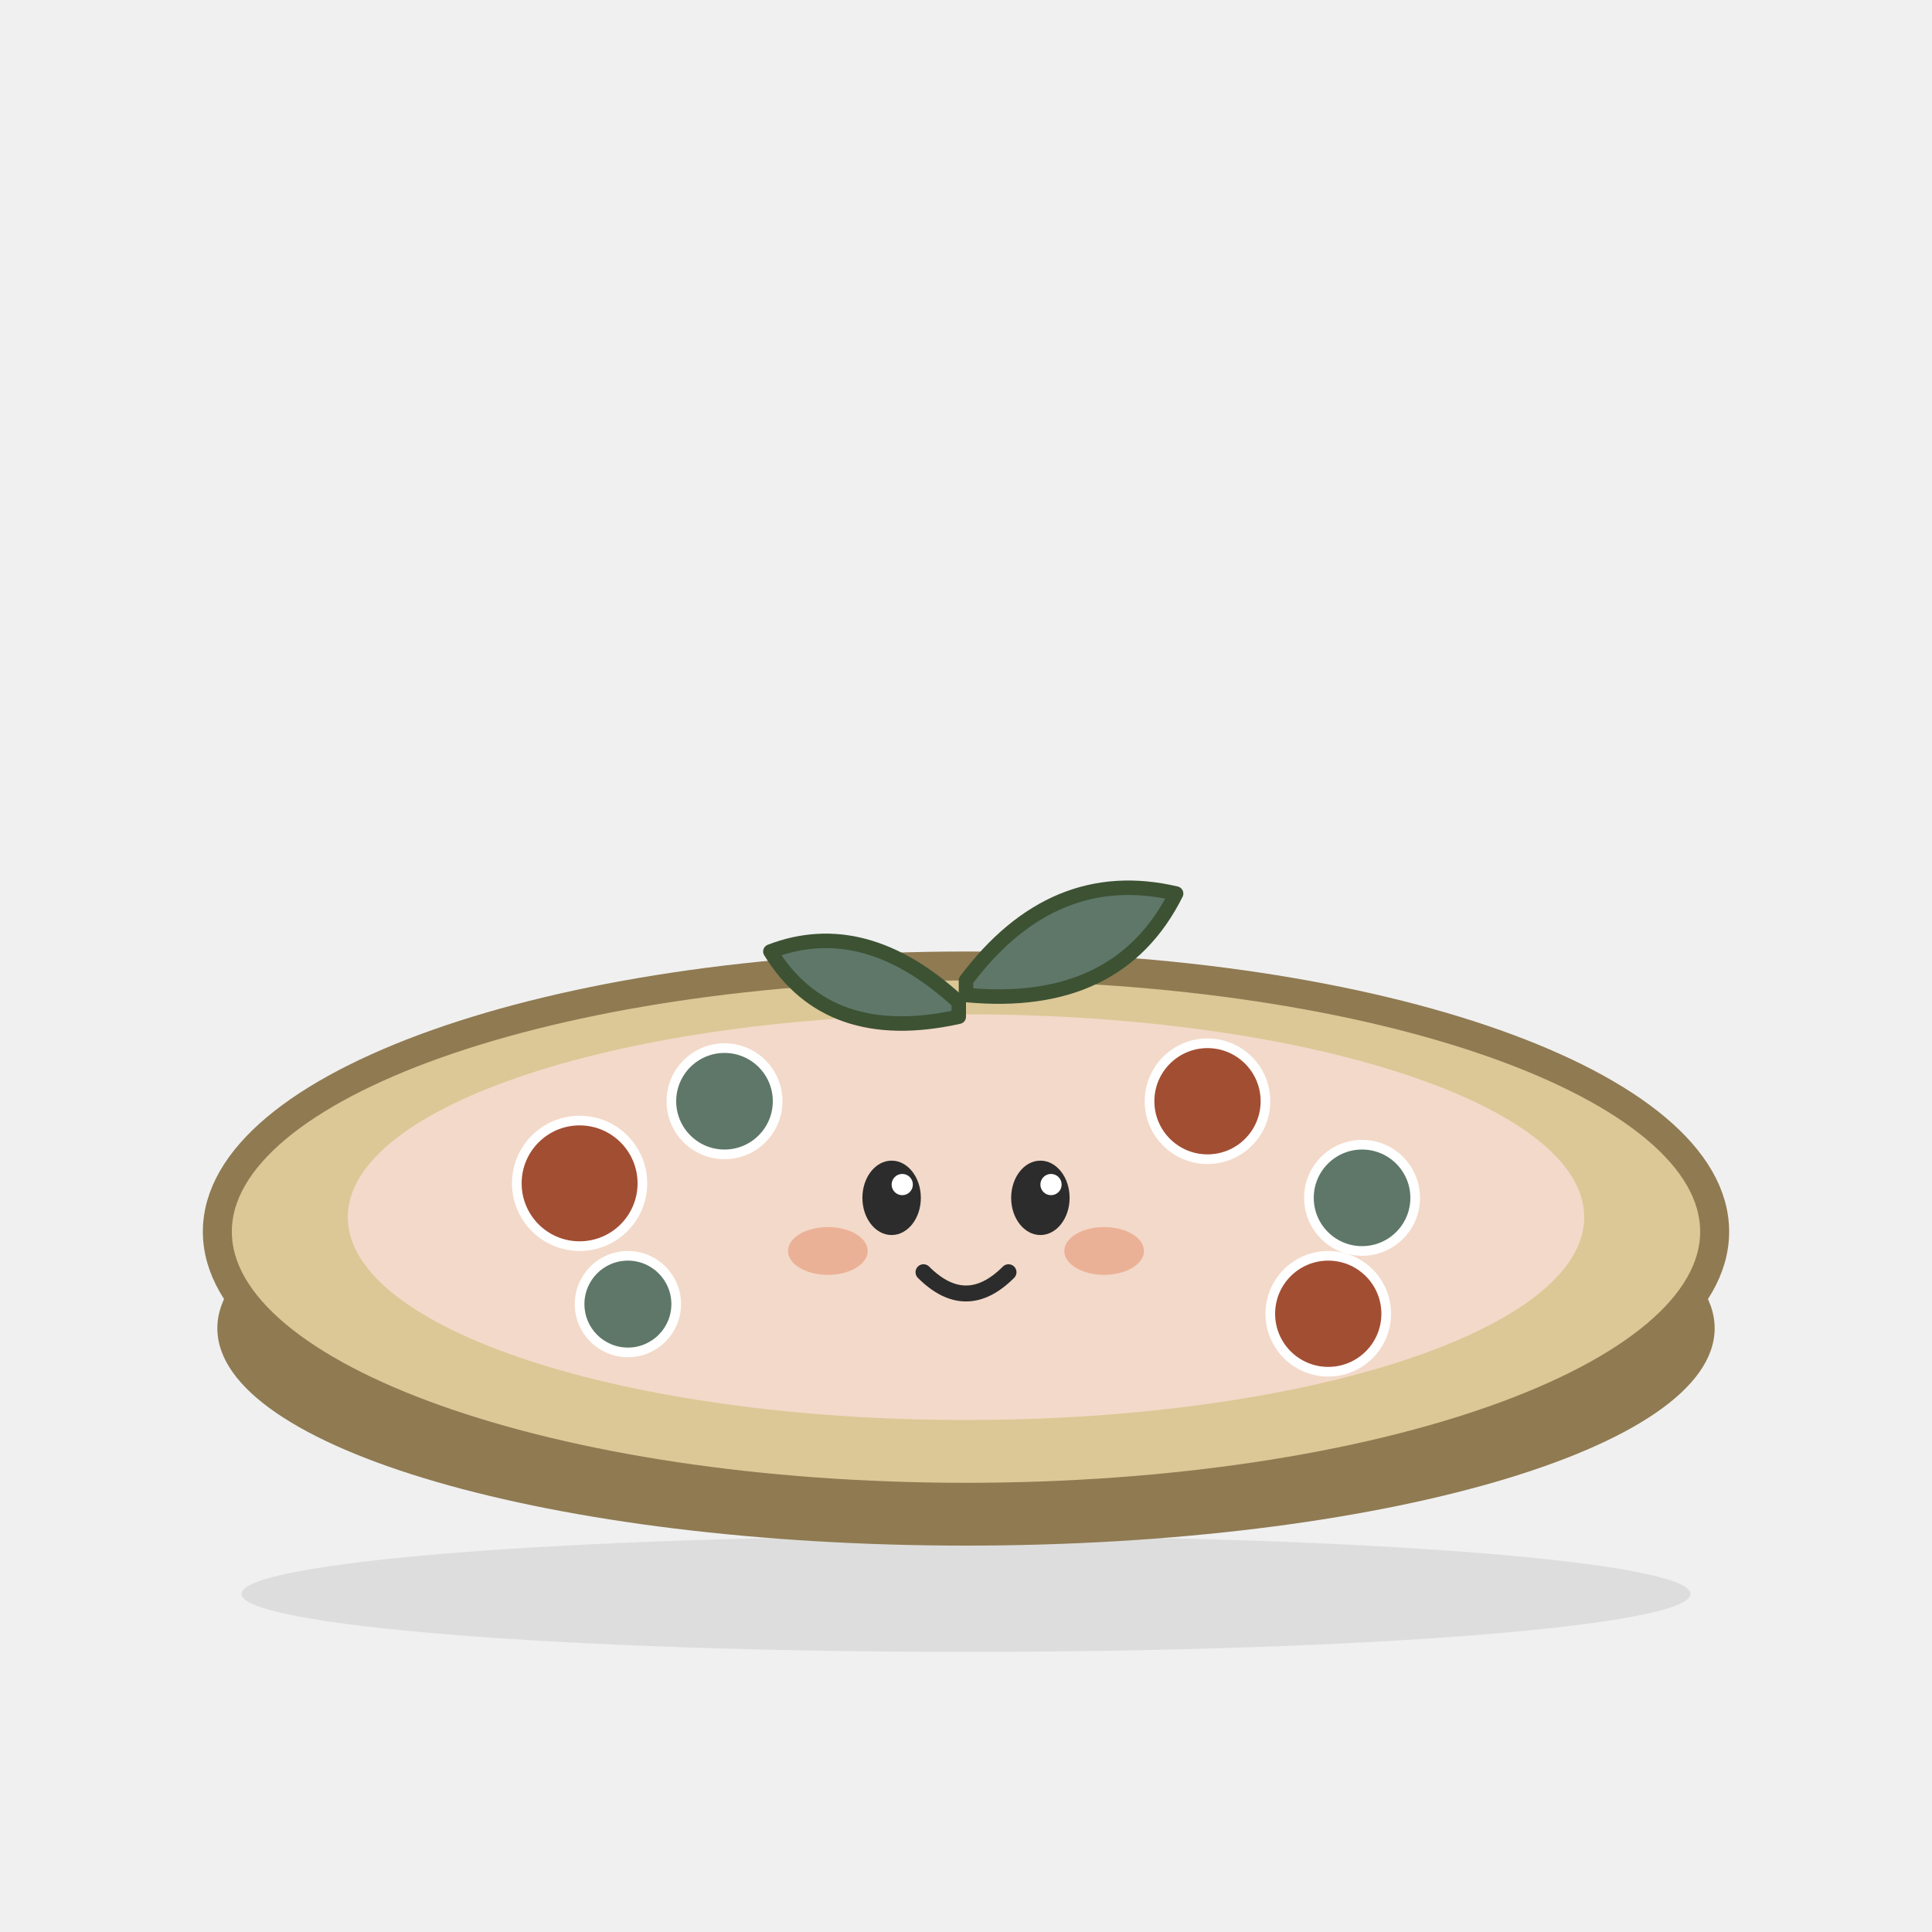
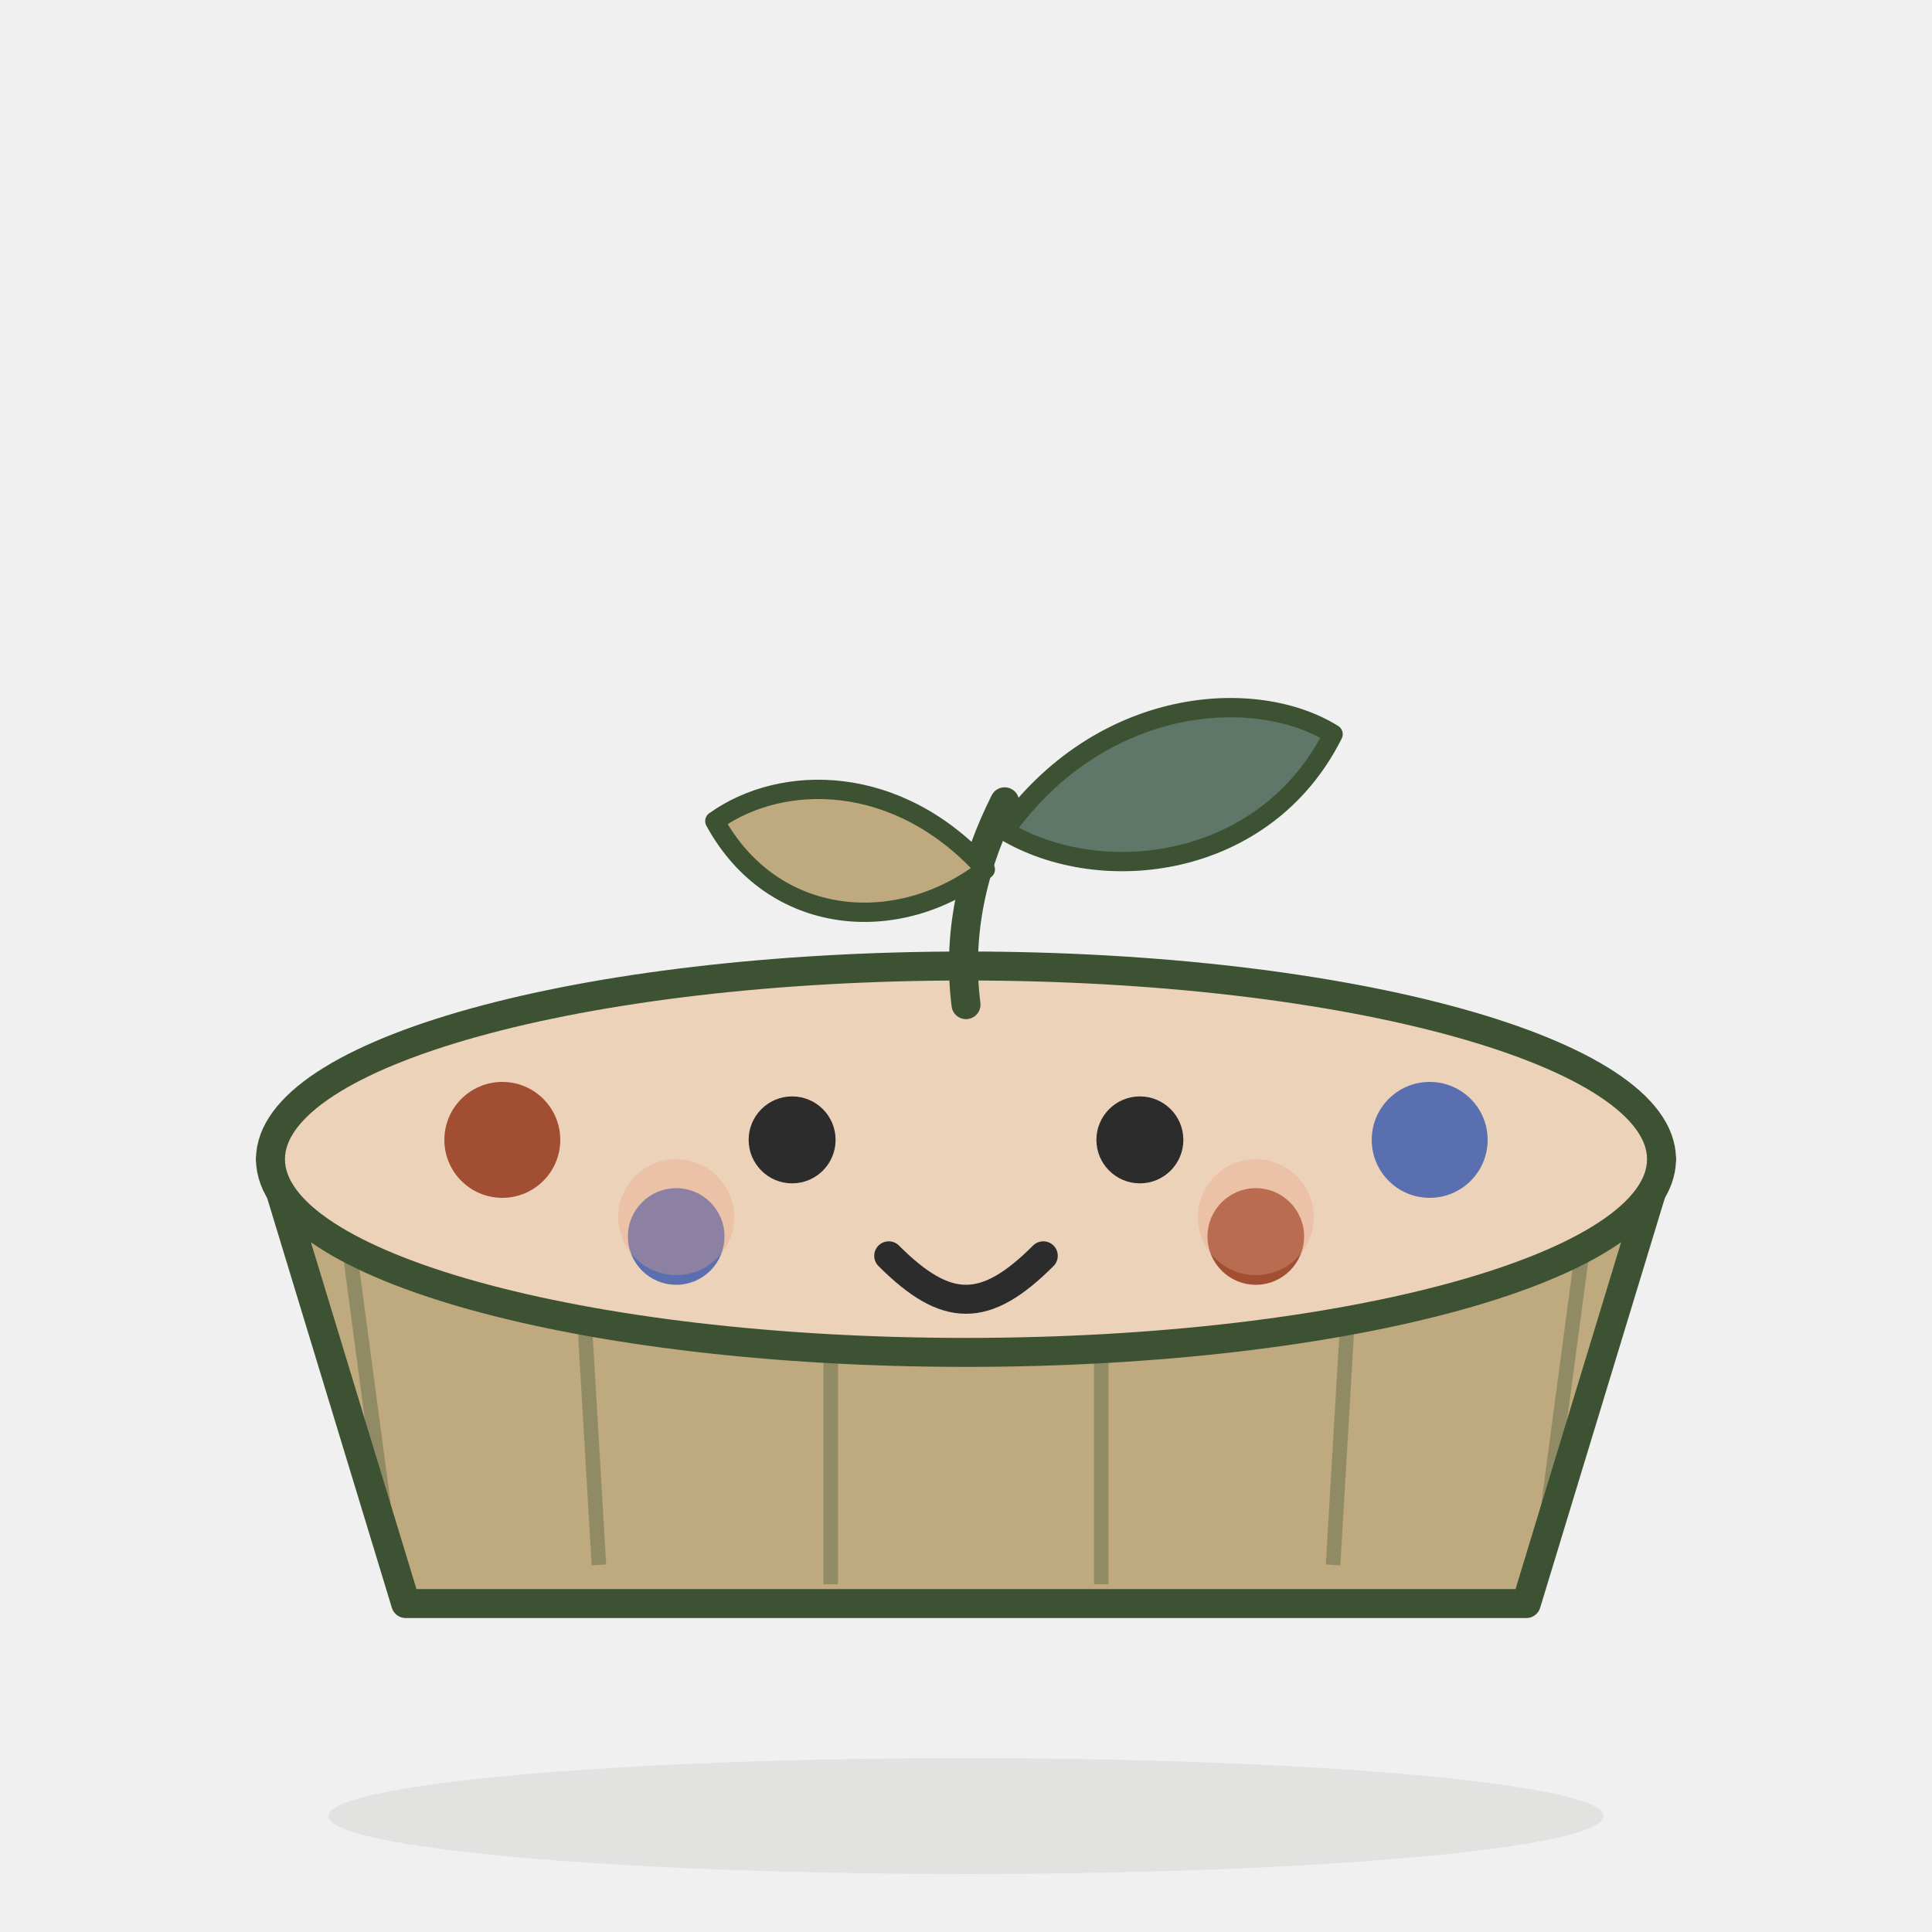
- <svg xmlns="http://www.w3.org/2000/svg" viewBox="0 0 400 400" width="400" height="400">
-   <ellipse cx="200" cy="330" rx="150" ry="12" fill="#000" opacity="0.08" />
-   <ellipse cx="200" cy="275" rx="155" ry="45" fill="#8f7a52" />
-   <ellipse cx="200" cy="255" rx="155" ry="55" fill="#dcc796" stroke="#8f7a52" stroke-width="6" />
-   <ellipse cx="200" cy="252" rx="128" ry="42" fill="#f3d9c9" />
-   <circle cx="120" cy="245" r="13" fill="#a24e33" stroke="#ffffff" stroke-width="2" />
-   <circle cx="150" cy="228" r="11" fill="#5e7769" stroke="#ffffff" stroke-width="2" />
-   <circle cx="250" cy="228" r="12" fill="#a24e33" stroke="#ffffff" stroke-width="2" />
-   <circle cx="282" cy="248" r="11" fill="#5e7769" stroke="#ffffff" stroke-width="2" />
-   <circle cx="130" cy="270" r="10" fill="#5e7769" stroke="#ffffff" stroke-width="2" />
-   <circle cx="275" cy="272" r="12" fill="#a24e33" stroke="#ffffff" stroke-width="2" />
-   <g transform="translate(200,206) scale(0.75) translate(-204,-80)">
-     <path d="M204 76 Q228 44 262 52 Q246 84 204 80 Z" fill="#5e7769" stroke="#3d5233" stroke-width="4" stroke-linejoin="round" />
-     <path d="M202 82 Q176 58 150 68 Q166 94 202 86 Z" fill="#5e7769" stroke="#3d5233" stroke-width="4" stroke-linejoin="round" />
-   </g>
-   <ellipse cx="171.4" cy="259.0" rx="8.25" ry="4.95" fill="#e8a487" opacity="0.75" />
-   <ellipse cx="228.6" cy="259.0" rx="8.25" ry="4.95" fill="#e8a487" opacity="0.75" />
-   <ellipse cx="184.6" cy="248" rx="6.05" ry="7.7" fill="#2c2c2c" />
-   <ellipse cx="215.4" cy="248" rx="6.05" ry="7.7" fill="#2c2c2c" />
-   <circle cx="186.8" cy="245.25" r="2.2" fill="#fff" />
-   <circle cx="217.6" cy="245.25" r="2.2" fill="#fff" />
-   <path d="M191.2 263.4 Q200 272.2 208.8 263.4" fill="none" stroke="#2c2c2c" stroke-width="3.3" stroke-linecap="round" />
+ <svg xmlns="http://www.w3.org/2000/svg" viewBox="0 0 200 200" width="200" height="200">
+   <ellipse cx="100" cy="188" rx="66" ry="6" fill="#3d5233" opacity=".08" />
+   <path d="M28 120h144l-14 46H42z" fill="#bfa97f" stroke="#3d5233" stroke-width="3" stroke-linejoin="round" />
+   <path d="M36 128l4 30M60 128l2 34M86 128v36M114 128v36M140 128l-2 34M164 128l-4 30" stroke="#3d5233" stroke-width="1.5" opacity=".35" />
+   <ellipse cx="100" cy="120" rx="72" ry="20" fill="#ecd2b8" stroke="#3d5233" stroke-width="3" />
+   <circle cx="52" cy="118" r="6" fill="#a24e33" />
+   <circle cx="148" cy="118" r="6" fill="#5a6fb0" />
+   <circle cx="70" cy="128" r="5" fill="#5a6fb0" />
+   <circle cx="130" cy="128" r="5" fill="#a24e33" />
+   <path d="M100 104c-1-8 1-15 4-21" fill="none" stroke="#3d5233" stroke-width="3" stroke-linecap="round" />
+   <path d="M104 86c10-14 26-15 34-10-7 14-24 16-34 10z" fill="#5e7769" stroke="#3d5233" stroke-width="2" stroke-linejoin="round" />
+   <path d="M102 90c-9-10-21-10-28-5 6 11 19 12 28 5z" fill="#bfa97f" stroke="#3d5233" stroke-width="2" stroke-linejoin="round" />
+   <circle cx="82" cy="118" r="4.5" fill="#2c2c2c" />
+   <circle cx="118" cy="118" r="4.5" fill="#2c2c2c" />
+   <path d="M92 130c6 6 10 6 16 0" fill="none" stroke="#2c2c2c" stroke-width="3" stroke-linecap="round" />
+   <circle cx="70" cy="126" r="6" fill="#e8a487" opacity=".35" />
+   <circle cx="130" cy="126" r="6" fill="#e8a487" opacity=".35" />
</svg>
